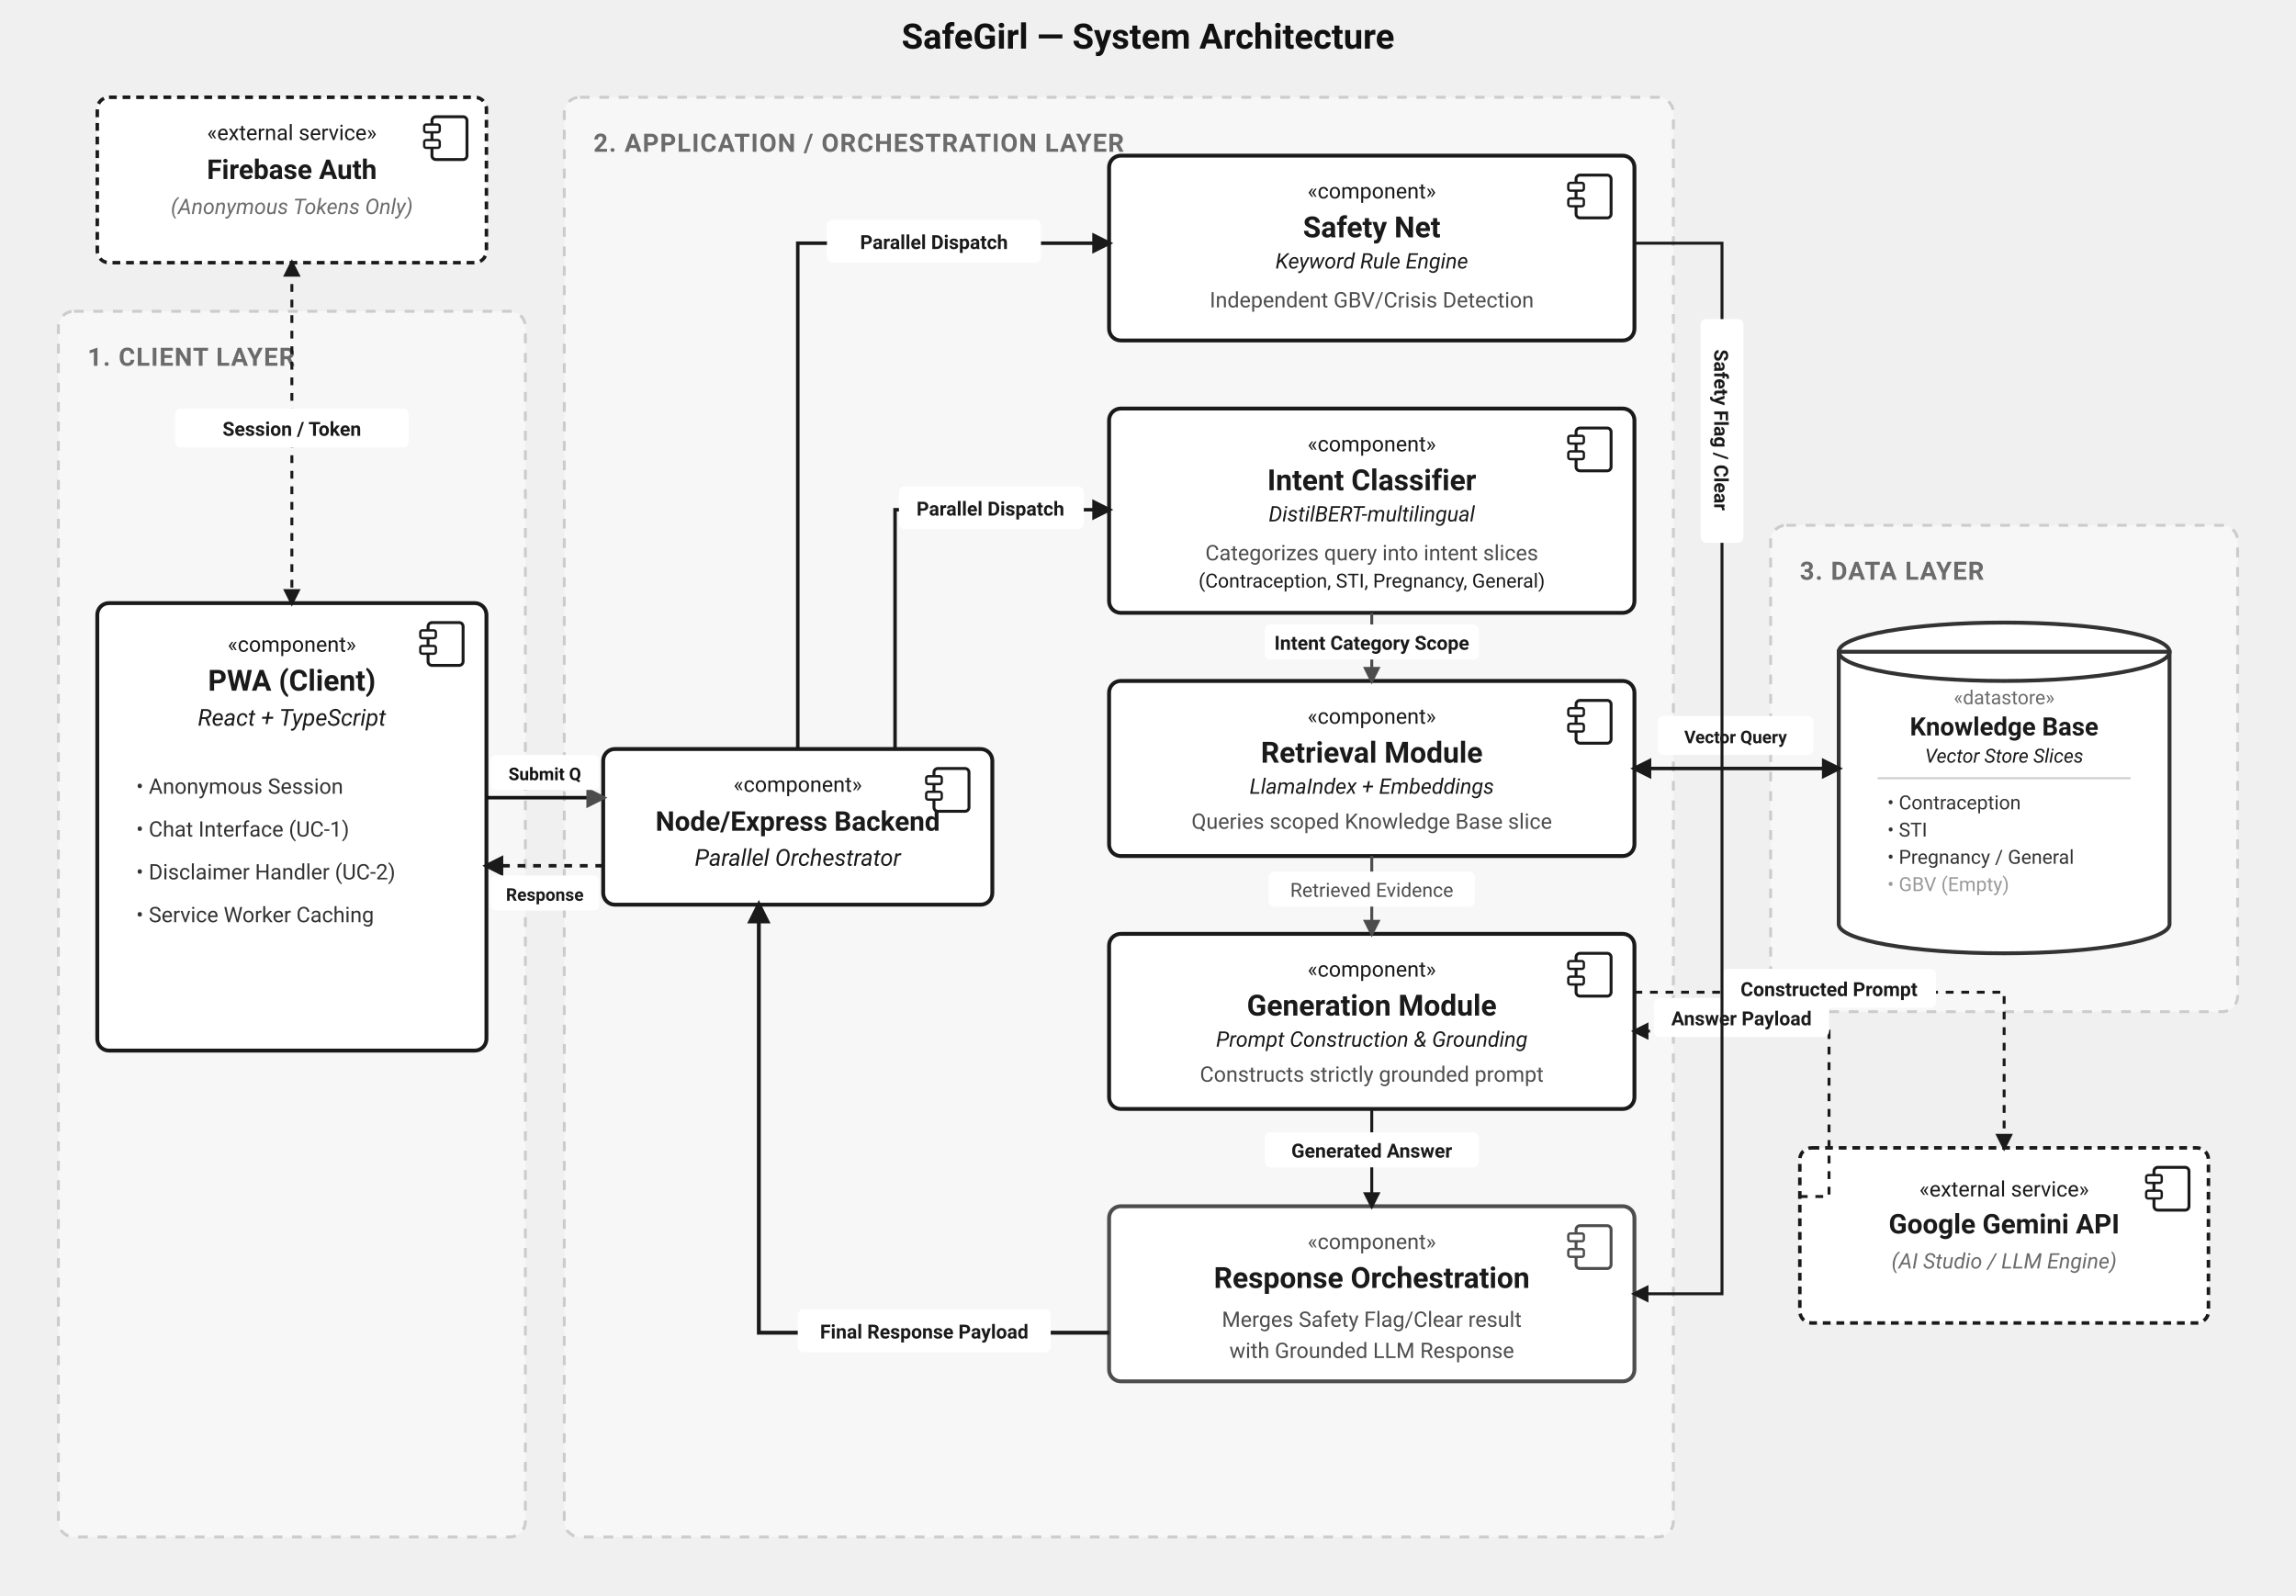
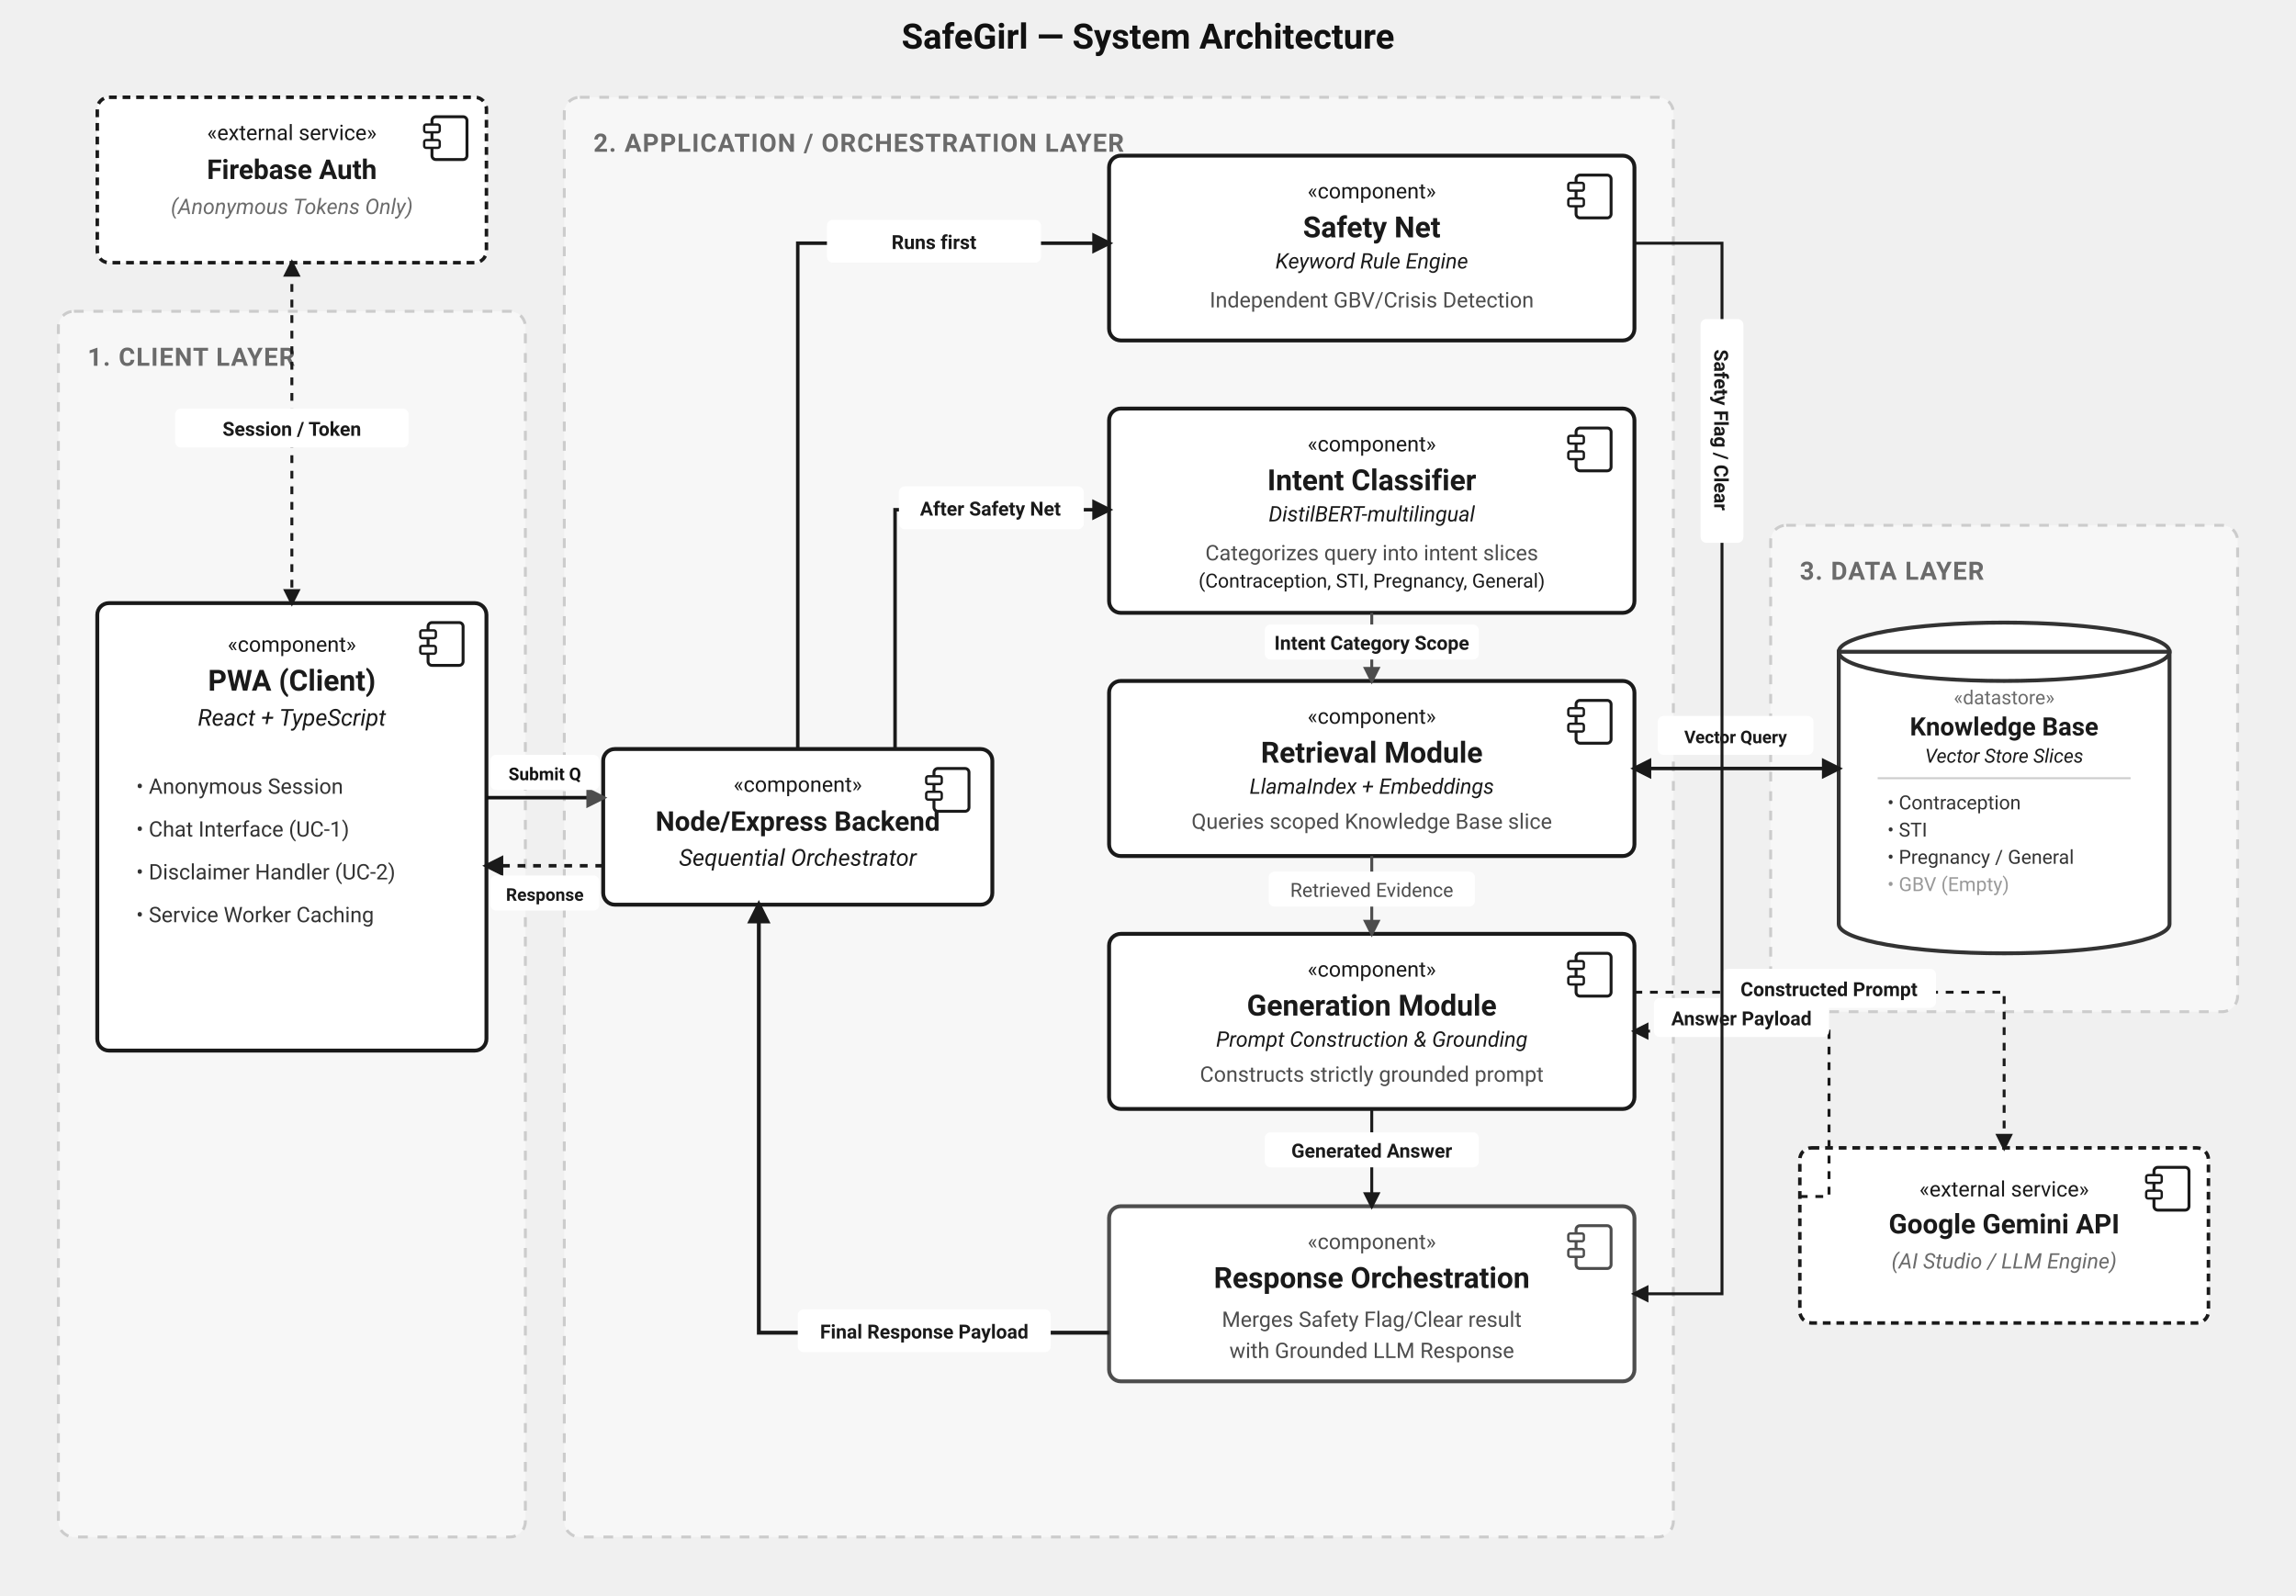
<svg xmlns="http://www.w3.org/2000/svg" viewBox="0 0 1180 820" width="100%" height="100%" style="background-color: #ffffff; font-family: -apple-system, BlinkMacSystemFont, 'Segoe UI', Roboto, Helvetica, Arial, sans-serif;">
  <defs>
    <marker id="arrow-default" viewBox="0 0 10 10" refX="8" refY="5" markerWidth="6" markerHeight="6" orient="auto-start-reverse">
      <path d="M 0 0 L 10 5 L 0 10 z" fill="#4d4d4d" />
    </marker>
    <marker id="arrow-green" viewBox="0 0 10 10" refX="8" refY="5" markerWidth="6" markerHeight="6" orient="auto-start-reverse">
      <path d="M 0 0 L 10 5 L 0 10 z" fill="#1a1a1a" />
    </marker>
    <marker id="arrow-red" viewBox="0 0 10 10" refX="8" refY="5" markerWidth="6" markerHeight="6" orient="auto-start-reverse">
      <path d="M 0 0 L 10 5 L 0 10 z" fill="#1a1a1a" />
    </marker>
    <marker id="arrow-amber" viewBox="0 0 10 10" refX="8" refY="5" markerWidth="6" markerHeight="6" orient="auto-start-reverse">
      <path d="M 0 0 L 10 5 L 0 10 z" fill="#1a1a1a" />
    </marker>
    <marker id="arrow-blue" viewBox="0 0 10 10" refX="8" refY="5" markerWidth="6" markerHeight="6" orient="auto-start-reverse">
      <path d="M 0 0 L 10 5 L 0 10 z" fill="#1a1a1a" />
    </marker>
    <marker id="arrow-purple" viewBox="0 0 10 10" refX="8" refY="5" markerWidth="6" markerHeight="6" orient="auto-start-reverse">
      <path d="M 0 0 L 10 5 L 0 10 z" fill="#1a1a1a" />
    </marker>
    <marker id="arrow-orange" viewBox="0 0 10 10" refX="8" refY="5" markerWidth="6" markerHeight="6" orient="auto-start-reverse">
      <path d="M 0 0 L 10 5 L 0 10 z" fill="#1a1a1a" />
    </marker>
    <marker id="arrow-sky" viewBox="0 0 10 10" refX="8" refY="5" markerWidth="6" markerHeight="6" orient="auto-start-reverse">
      <path d="M 0 0 L 10 5 L 0 10 z" fill="#1a1a1a" />
    </marker>
    <g id="uml-component-icon">
      <rect x="0" y="0" width="18" height="22" rx="2" fill="#ffffff" stroke="currentColor" stroke-width="1.5" />
      <rect x="-4" y="4" width="8" height="4" rx="1" fill="#ffffff" stroke="currentColor" stroke-width="1.2" />
      <rect x="-4" y="12" width="8" height="4" rx="1" fill="#ffffff" stroke="currentColor" stroke-width="1.2" />
    </g>
  </defs>
  <text x="590" y="25" font-size="18" font-weight="bold" fill="#111111" text-anchor="middle">SafeGirl — System Architecture</text>
  <g id="ext-firebase" transform="translate(50, 50)">
    <rect x="0" y="0" width="200" height="85" rx="6" fill="#ffffff" stroke="#1a1a1a" stroke-width="1.8" stroke-dasharray="4,3" />
    <text x="100" y="22" font-size="11" fill="#1a1a1a" text-anchor="middle">«external service»</text>
    <text x="100" y="42" font-size="14" font-weight="bold" fill="#1a1a1a" text-anchor="middle">Firebase Auth</text>
    <text x="100" y="60" font-size="11" fill="#6b6b6b" font-style="italic" text-anchor="middle">(Anonymous Tokens Only)</text>
    <use href="#uml-component-icon" x="172" y="10" color="#1a1a1a" />
  </g>
  <g id="ext-gemini" transform="translate(925, 590)">
    <rect x="0" y="0" width="210" height="90" rx="6" fill="#ffffff" stroke="#1a1a1a" stroke-width="1.8" stroke-dasharray="4,3" />
    <text x="105" y="25" font-size="11" fill="#1a1a1a" text-anchor="middle">«external service»</text>
    <text x="105" y="44" font-size="14" font-weight="bold" fill="#1a1a1a" text-anchor="middle">Google Gemini API</text>
    <text x="105" y="62" font-size="11" fill="#6b6b6b" font-style="italic" text-anchor="middle">(AI Studio / LLM Engine)</text>
    <use href="#uml-component-icon" x="182" y="10" color="#1a1a1a" />
  </g>
  <rect x="30" y="160" width="240" height="630" rx="8" fill="#f7f7f7" stroke="#cccccc" stroke-width="1.5" stroke-dasharray="5,5" />
  <text x="45" y="188" font-size="13" font-weight="bold" fill="#6b6b6b" letter-spacing="0.5">1. CLIENT LAYER</text>
  <rect x="290" y="50" width="570" height="740" rx="8" fill="#f7f7f7" stroke="#cccccc" stroke-width="1.5" stroke-dasharray="5,5" />
  <text x="305" y="78" font-size="13" font-weight="bold" fill="#6b6b6b" letter-spacing="0.5">2. APPLICATION / ORCHESTRATION LAYER</text>
  <rect x="910" y="270" width="240" height="250" rx="8" fill="#f7f7f7" stroke="#cccccc" stroke-width="1.5" stroke-dasharray="5,5" />
  <text x="925" y="298" font-size="13" font-weight="bold" fill="#6b6b6b" letter-spacing="0.5">3. DATA LAYER</text>
  <g id="cmp-pwa" transform="translate(50, 310)">
    <rect x="0" y="0" width="200" height="230" rx="6" fill="#ffffff" stroke="#1a1a1a" stroke-width="2" />
    <text x="100" y="25" font-size="11" fill="#1a1a1a" text-anchor="middle">«component»</text>
    <text x="100" y="45" font-size="15" font-weight="bold" fill="#1a1a1a" text-anchor="middle">PWA (Client)</text>
    <text x="100" y="63" font-size="12" fill="#1a1a1a" font-style="italic" text-anchor="middle">React + TypeScript</text>
    <line x1="15" y1="75" x2="185" y2="75" stroke="#ffffff" stroke-width="1" />
    <text x="20" y="98" font-size="11" fill="#333333">• Anonymous Session</text>
    <text x="20" y="120" font-size="11" fill="#333333">• Chat Interface (UC-1)</text>
    <text x="20" y="142" font-size="11" fill="#333333">• Disclaimer Handler (UC-2)</text>
    <text x="20" y="164" font-size="11" fill="#333333">• Service Worker Caching</text>
    <use href="#uml-component-icon" x="170" y="10" color="#1a1a1a" />
  </g>
  <g id="cmp-backend" transform="translate(310, 385)">
    <rect x="0" y="0" width="200" height="80" rx="6" fill="#ffffff" stroke="#1a1a1a" stroke-width="2" />
    <text x="100" y="22" font-size="11" fill="#1a1a1a" text-anchor="middle">«component»</text>
    <text x="100" y="42" font-size="14" font-weight="bold" fill="#1a1a1a" text-anchor="middle">Node/Express Backend</text>
-     <text x="100" y="60" font-size="12" fill="#1a1a1a" font-style="italic" text-anchor="middle">Parallel Orchestrator</text>
+     <text x="100" y="60" font-size="12" fill="#1a1a1a" font-style="italic" text-anchor="middle">Sequential Orchestrator</text>
    <use href="#uml-component-icon" x="170" y="10" color="#1a1a1a" />
  </g>
  <g id="cmp-safetynet" transform="translate(570, 80)">
    <rect x="0" y="0" width="270" height="95" rx="6" fill="#ffffff" stroke="#1a1a1a" stroke-width="2" />
    <text x="135" y="22" font-size="11" fill="#1a1a1a" text-anchor="middle">«component»</text>
    <text x="135" y="42" font-size="15" font-weight="bold" fill="#1a1a1a" text-anchor="middle">Safety Net</text>
    <text x="135" y="58" font-size="11" fill="#1a1a1a" font-style="italic" text-anchor="middle">Keyword Rule Engine</text>
    <text x="135" y="78" font-size="11" fill="#4d4d4d" text-anchor="middle">Independent GBV/Crisis Detection</text>
    <use href="#uml-component-icon" x="240" y="10" color="#1a1a1a" />
  </g>
  <g id="cmp-classifier" transform="translate(570, 210)">
    <rect x="0" y="0" width="270" height="105" rx="6" fill="#ffffff" stroke="#1a1a1a" stroke-width="2" />
    <text x="135" y="22" font-size="11" fill="#1a1a1a" text-anchor="middle">«component»</text>
    <text x="135" y="42" font-size="15" font-weight="bold" fill="#1a1a1a" text-anchor="middle">Intent Classifier</text>
    <text x="135" y="58" font-size="11" fill="#1a1a1a" font-style="italic" text-anchor="middle">DistilBERT-multilingual</text>
    <text x="135" y="78" font-size="11" fill="#4d4d4d" text-anchor="middle">Categorizes query into intent slices</text>
    <text x="135" y="92" font-size="10" fill="#1a1a1a" text-anchor="middle">(Contraception, STI, Pregnancy, General)</text>
    <use href="#uml-component-icon" x="240" y="10" color="#1a1a1a" />
  </g>
  <g id="cmp-retrieval" transform="translate(570, 350)">
    <rect x="0" y="0" width="270" height="90" rx="6" fill="#ffffff" stroke="#1a1a1a" stroke-width="2" />
    <text x="135" y="22" font-size="11" fill="#1a1a1a" text-anchor="middle">«component»</text>
    <text x="135" y="42" font-size="15" font-weight="bold" fill="#1a1a1a" text-anchor="middle">Retrieval Module</text>
    <text x="135" y="58" font-size="11" fill="#1a1a1a" font-style="italic" text-anchor="middle">LlamaIndex + Embeddings</text>
    <text x="135" y="76" font-size="11" fill="#4d4d4d" text-anchor="middle">Queries scoped Knowledge Base slice</text>
    <use href="#uml-component-icon" x="240" y="10" color="#1a1a1a" />
  </g>
  <g id="cmp-generation" transform="translate(570, 480)">
    <rect x="0" y="0" width="270" height="90" rx="6" fill="#ffffff" stroke="#1a1a1a" stroke-width="2" />
    <text x="135" y="22" font-size="11" fill="#1a1a1a" text-anchor="middle">«component»</text>
    <text x="135" y="42" font-size="15" font-weight="bold" fill="#1a1a1a" text-anchor="middle">Generation Module</text>
    <text x="135" y="58" font-size="11" fill="#1a1a1a" font-style="italic" text-anchor="middle">Prompt Construction &amp; Grounding</text>
    <text x="135" y="76" font-size="11" fill="#4d4d4d" text-anchor="middle">Constructs strictly grounded prompt</text>
    <use href="#uml-component-icon" x="240" y="10" color="#1a1a1a" />
  </g>
  <g id="cmp-orchestration" transform="translate(570, 620)">
    <rect x="0" y="0" width="270" height="90" rx="6" fill="#ffffff" stroke="#4d4d4d" stroke-width="2" />
    <text x="135" y="22" font-size="11" fill="#4d4d4d" text-anchor="middle">«component»</text>
    <text x="135" y="42" font-size="15" font-weight="bold" fill="#1a1a1a" text-anchor="middle">Response Orchestration</text>
    <text x="135" y="62" font-size="11" fill="#4d4d4d" text-anchor="middle">Merges Safety Flag/Clear result</text>
    <text x="135" y="78" font-size="11" fill="#4d4d4d" text-anchor="middle">with Grounded LLM Response</text>
    <use href="#uml-component-icon" x="240" y="10" color="#4d4d4d" />
  </g>
  <g id="cmp-kb" transform="translate(945, 320)">
    <path d="M 0 15 A 85 15 0 0 0 170 15 A 85 15 0 0 0 0 15 Z" fill="#ffffff" stroke="#333333" stroke-width="2" />
    <path d="M 0 15 L 0 155 A 85 15 0 0 0 170 155 L 170 15 Z" fill="#ffffff" stroke="#333333" stroke-width="2" />
    <path d="M 0 15 A 85 15 0 0 0 170 15" fill="none" stroke="#333333" stroke-width="2" />
    <text x="85" y="42" font-size="10" fill="#6b6b6b" text-anchor="middle">«datastore»</text>
    <text x="85" y="58" font-size="13" font-weight="bold" fill="#1a1a1a" text-anchor="middle">Knowledge Base</text>
    <text x="85" y="72" font-size="10" fill="#1a1a1a" font-style="italic" text-anchor="middle">Vector Store Slices</text>
    <line x1="20" y1="80" x2="150" y2="80" stroke="#cccccc" stroke-width="1" />
    <text x="25" y="96" font-size="10" fill="#333333">• Contraception</text>
    <text x="25" y="110" font-size="10" fill="#333333">• STI</text>
    <text x="25" y="124" font-size="10" fill="#333333">• Pregnancy / General</text>
    <text x="25" y="138" font-size="10" fill="#999999">• GBV (Empty)</text>
  </g>
  <g id="conn-pwa-firebase">
    <path d="M 150 310 L 150 135" fill="none" stroke="#1a1a1a" stroke-width="1.5" stroke-dasharray="4,4" marker-end="url(#arrow-orange)" marker-start="url(#arrow-orange)" />
    <rect x="90" y="210" width="120" height="20" fill="#ffffff" rx="3" />
    <text x="150" y="224" font-size="10" fill="#1a1a1a" font-weight="bold" text-anchor="middle">Session / Token</text>
  </g>
  <g id="conn-pwa-backend-req">
    <path d="M 250 410 L 310 410" fill="none" stroke="#111111" stroke-width="1.8" marker-end="url(#arrow-default)" />
    <rect x="252" y="388" width="56" height="18" fill="#ffffff" rx="3" />
    <text x="280" y="401" font-size="9" font-weight="bold" fill="#111111" text-anchor="middle">Submit Q</text>
  </g>
  <g id="conn-backend-pwa-resp">
    <path d="M 310 445 L 250 445" fill="none" stroke="#1a1a1a" stroke-width="1.8" stroke-dasharray="4,4" marker-end="url(#arrow-green)" />
    <rect x="252" y="450" width="56" height="18" fill="#ffffff" rx="3" />
    <text x="280" y="463" font-size="9" font-weight="bold" fill="#1a1a1a" text-anchor="middle">Response</text>
  </g>
  <g id="conn-backend-safetynet">
    <path d="M 410 385 L 410 125 L 570 125" fill="none" stroke="#1a1a1a" stroke-width="1.8" marker-end="url(#arrow-red)" />
    <rect x="425" y="113" width="110" height="22" fill="#ffffff" rx="3" />
-     <text x="480" y="128" font-size="10" font-weight="bold" fill="#1a1a1a" text-anchor="middle">Parallel Dispatch</text>
+     <text x="480" y="128" font-size="10" font-weight="bold" fill="#1a1a1a" text-anchor="middle">Runs first</text>
  </g>
  <g id="conn-backend-classifier">
    <path d="M 460 385 L 460 262 L 570 262" fill="none" stroke="#1a1a1a" stroke-width="1.8" marker-end="url(#arrow-amber)" />
    <rect x="462" y="250" width="95" height="22" fill="#ffffff" rx="3" />
-     <text x="509" y="265" font-size="10" font-weight="bold" fill="#1a1a1a" text-anchor="middle">Parallel Dispatch</text>
+     <text x="509" y="265" font-size="10" font-weight="bold" fill="#1a1a1a" text-anchor="middle">After Safety Net</text>
  </g>
  <g id="conn-classifier-retrieval">
    <line x1="705" y1="315" x2="705" y2="350" stroke="#4d4d4d" stroke-width="1.5" marker-end="url(#arrow-default)" />
    <rect x="650" y="321" width="110" height="18" fill="#ffffff" rx="3" />
    <text x="705" y="334" font-size="10" font-weight="bold" fill="#1a1a1a" text-anchor="middle">Intent Category Scope</text>
  </g>
  <g id="conn-retrieval-kb">
    <line x1="840" y1="395" x2="945" y2="395" stroke="#1a1a1a" stroke-width="1.8" marker-end="url(#arrow-sky)" marker-start="url(#arrow-sky)" />
    <rect x="852" y="368" width="80" height="20" fill="#ffffff" rx="3" />
    <text x="892" y="382" font-size="9" font-weight="bold" fill="#1a1a1a" text-anchor="middle">Vector Query</text>
  </g>
  <g id="conn-retrieval-generation">
    <line x1="705" y1="440" x2="705" y2="480" stroke="#4d4d4d" stroke-width="1.5" marker-end="url(#arrow-default)" />
    <rect x="652" y="448" width="106" height="18" fill="#ffffff" rx="3" />
    <text x="705" y="461" font-size="10" fill="#4d4d4d" text-anchor="middle">Retrieved Evidence</text>
  </g>
  <g id="conn-gen-gemini-prompt">
    <path d="M 840 510 L 1030 510 L 1030 590" fill="none" stroke="#1a1a1a" stroke-width="1.5" stroke-dasharray="4,4" marker-end="url(#arrow-blue)" />
    <rect x="885" y="498" width="110" height="20" fill="#ffffff" rx="3" />
    <text x="940" y="512" font-size="10" font-weight="bold" fill="#1a1a1a" text-anchor="middle">Constructed Prompt</text>
  </g>
  <g id="conn-gemini-gen-payload">
    <path d="M 925 615 L 940 615 L 940 530 L 840 530" fill="none" stroke="#1a1a1a" stroke-width="1.5" stroke-dasharray="4,4" marker-end="url(#arrow-blue)" />
    <rect x="850" y="513" width="90" height="20" fill="#ffffff" rx="3" />
    <text x="895" y="527" font-size="10" font-weight="bold" fill="#1a1a1a" text-anchor="middle">Answer Payload</text>
  </g>
  <g id="conn-safetynet-orchestration">
    <path d="M 840 125 L 885 125 L 885 665 L 840 665" fill="none" stroke="#1a1a1a" stroke-width="1.5" marker-end="url(#arrow-red)" />
    <rect x="828" y="210" width="115" height="22" fill="#ffffff" rx="3" transform="rotate(90 885 221)" />
    <text x="885" y="225" font-size="10" font-weight="bold" fill="#1a1a1a" text-anchor="middle" transform="rotate(90 885 221)">Safety Flag / Clear</text>
  </g>
  <g id="conn-generation-orchestration">
    <line x1="705" y1="570" x2="705" y2="620" stroke="#1a1a1a" stroke-width="1.5" marker-end="url(#arrow-purple)" />
    <rect x="650" y="582" width="110" height="18" fill="#ffffff" rx="3" />
    <text x="705" y="595" font-size="10" font-weight="bold" fill="#1a1a1a" text-anchor="middle">Generated Answer</text>
  </g>
  <g id="conn-orchestration-backend">
    <path d="M 570 685 L 390 685 L 390 465" fill="none" stroke="#1a1a1a" stroke-width="2" marker-end="url(#arrow-green)" />
    <rect x="410" y="673" width="130" height="22" fill="#ffffff" rx="3" />
    <text x="475" y="688" font-size="10" font-weight="bold" fill="#1a1a1a" text-anchor="middle">Final Response Payload</text>
  </g>
</svg>
